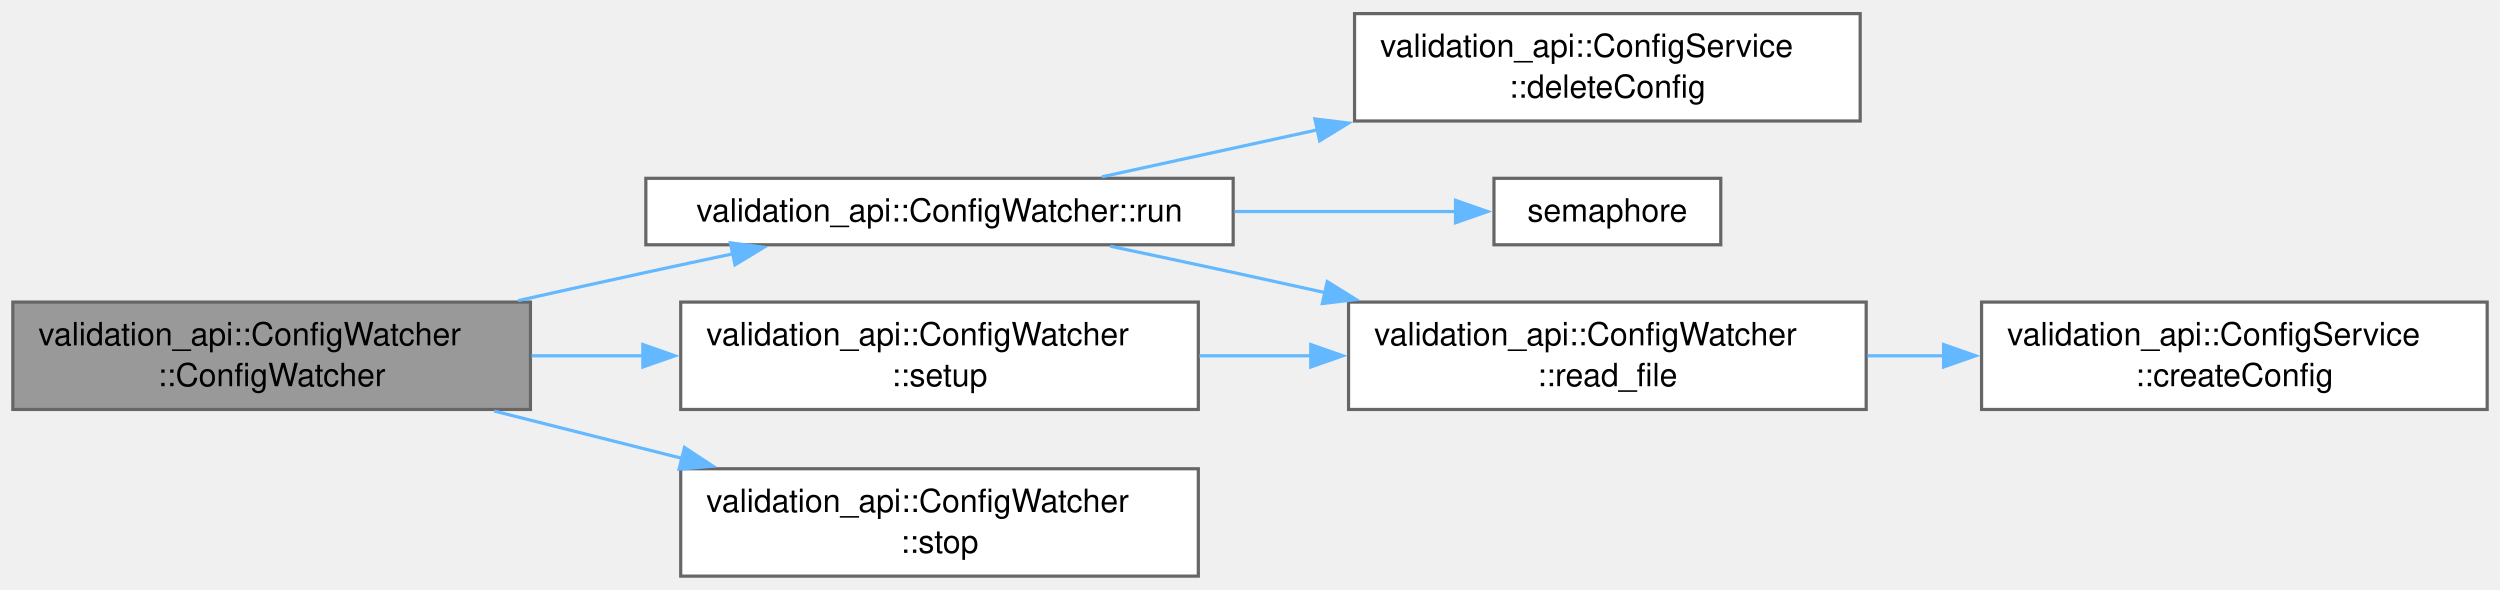
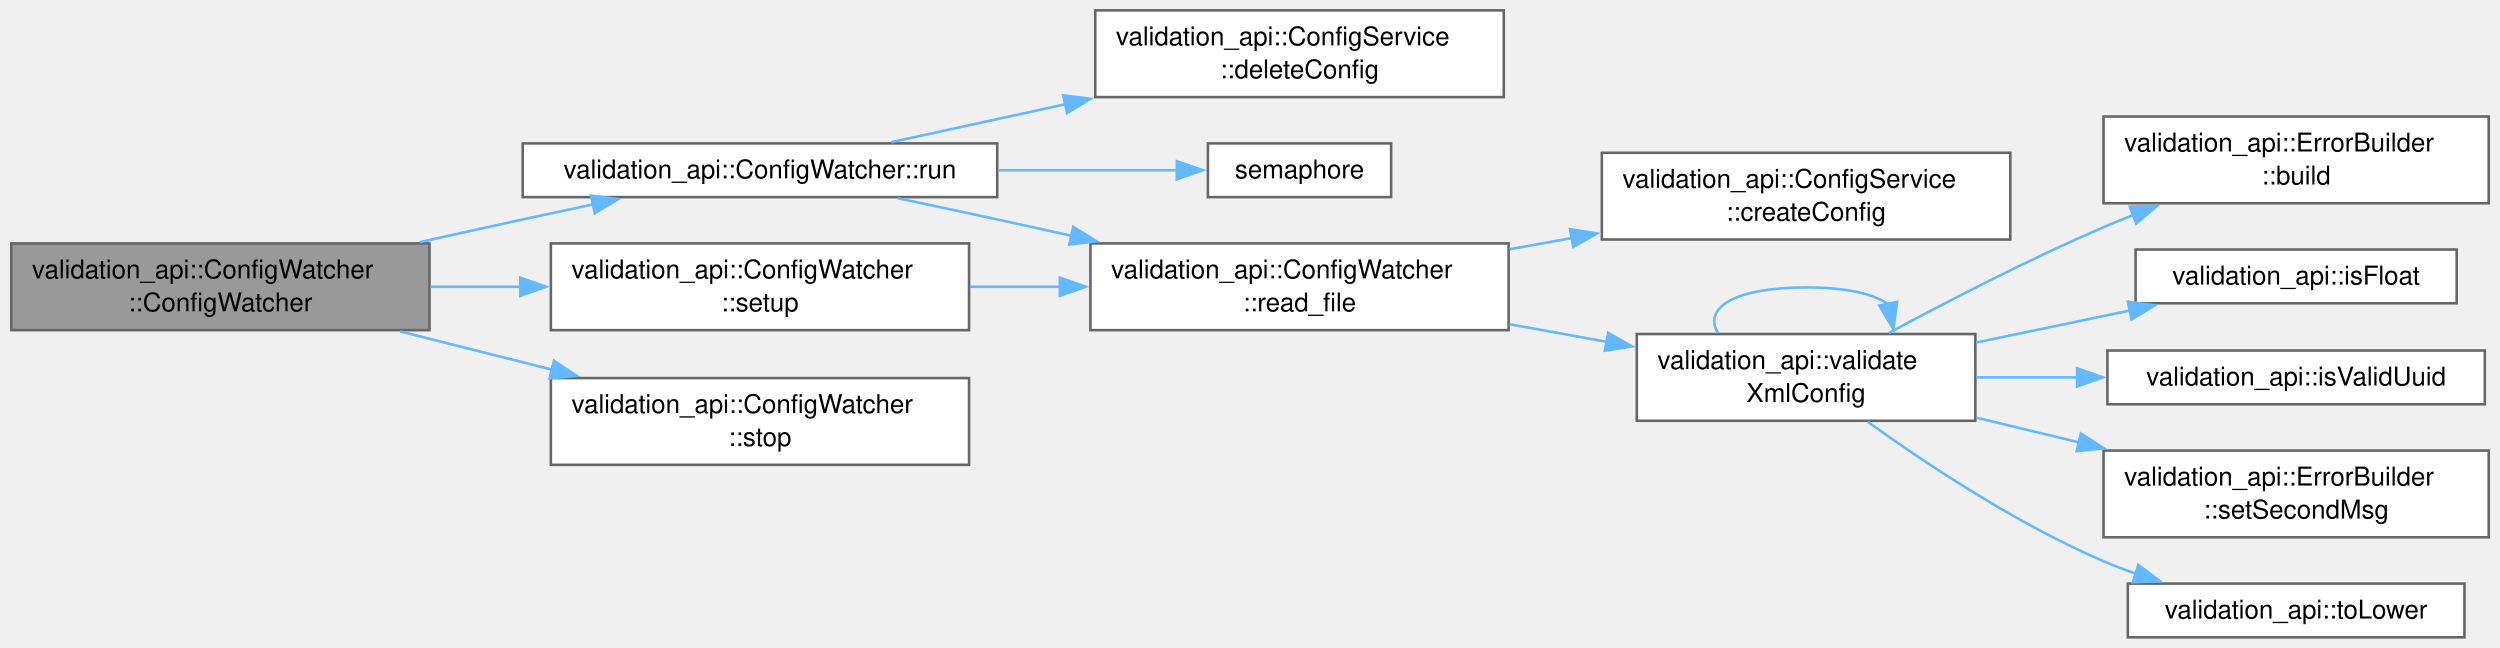
- <svg xmlns="http://www.w3.org/2000/svg" xmlns:xlink="http://www.w3.org/1999/xlink" width="780pt" height="184pt" viewBox="0.00 0.00 780.00 183.50">
-   <g id="graph0" class="graph" transform="scale(1 1) rotate(0) translate(4 179.5)">
+ <svg xmlns="http://www.w3.org/2000/svg" xmlns:xlink="http://www.w3.org/1999/xlink" width="965pt" height="250pt" viewBox="0.00 0.00 964.75 250.12">
+   <g id="graph0" class="graph" transform="scale(1 1) rotate(0) translate(4 246.12)">
    <g id="Node000001" class="node">
      <g id="a_Node000001">
        <a xlink:title="Construct a new validation api::ConfigWatcher::ConfigWatcher object.">
-           <polygon fill="#999999" stroke="#666666" points="161.5,-85.5 0,-85.5 0,-52 161.5,-52 161.5,-85.5" />
-           <text text-anchor="start" x="8" y="-72" font-family="Helvetica,sans-Serif" font-size="10.00">validation_api::ConfigWatcher</text>
-           <text text-anchor="middle" x="80.75" y="-59.25" font-family="Helvetica,sans-Serif" font-size="10.00">::ConfigWatcher</text>
+           <polygon fill="#999999" stroke="#666666" points="161.5,-152.12 0,-152.12 0,-118.62 161.5,-118.62 161.5,-152.12" />
+           <text text-anchor="start" x="8" y="-138.62" font-family="Helvetica,sans-Serif" font-size="10.00">validation_api::ConfigWatcher</text>
+           <text text-anchor="middle" x="80.75" y="-125.88" font-family="Helvetica,sans-Serif" font-size="10.00">::ConfigWatcher</text>
        </a>
      </g>
    </g>
    <g id="Node000002" class="node">
      <g id="a_Node000002">
        <a xlink:href="classvalidation__api_1_1ConfigWatcher.html#a13e118f62a6b13b780f44e12d5afed78" target="_top" xlink:title="Start ConfigWatcher.">
-           <polygon fill="white" stroke="#666666" points="380.75,-124.12 197.5,-124.12 197.5,-103.38 380.75,-103.38 380.75,-124.12" />
-           <text text-anchor="middle" x="289.12" y="-110.62" font-family="Helvetica,sans-Serif" font-size="10.00">validation_api::ConfigWatcher::run</text>
+           <polygon fill="white" stroke="#666666" points="380.75,-190.75 197.5,-190.75 197.5,-170 380.75,-170 380.75,-190.75" />
+           <text text-anchor="middle" x="289.12" y="-177.25" font-family="Helvetica,sans-Serif" font-size="10.00">validation_api::ConfigWatcher::run</text>
        </a>
      </g>
    </g>
    <g id="edge1_Node000001_Node000002" class="edge">
      <g id="a_edge1_Node000001_Node000002">
        <a xlink:title=" ">
-           <path fill="none" stroke="#63b8ff" d="M157.68,-85.97C170.94,-88.93 184.62,-91.95 197.5,-94.75 206.32,-96.67 215.64,-98.66 224.8,-100.59" />
-           <polygon fill="#63b8ff" stroke="#63b8ff" points="223.87,-103.98 234.38,-102.61 225.32,-97.13 223.87,-103.98" />
-         </a>
-       </g>
-     </g>
-     <g id="Node000007" class="node">
-       <g id="a_Node000007">
+           <path fill="none" stroke="#63b8ff" d="M157.68,-152.59C170.94,-155.55 184.62,-158.58 197.5,-161.38 206.32,-163.29 215.64,-165.28 224.8,-167.22" />
+           <polygon fill="#63b8ff" stroke="#63b8ff" points="223.87,-170.6 234.38,-169.24 225.32,-163.75 223.87,-170.6" />
+         </a>
+       </g>
+     </g>
+     <g id="Node000013" class="node">
+       <g id="a_Node000013">
        <a xlink:href="classvalidation__api_1_1ConfigWatcher.html#a6f8a66478001a8a0515344aac1fd0395" target="_top" xlink:title="Setup the ConfigWatcher.">
-           <polygon fill="white" stroke="#666666" points="369.88,-85.5 208.38,-85.5 208.38,-52 369.88,-52 369.88,-85.5" />
-           <text text-anchor="start" x="216.38" y="-72" font-family="Helvetica,sans-Serif" font-size="10.00">validation_api::ConfigWatcher</text>
-           <text text-anchor="middle" x="289.12" y="-59.25" font-family="Helvetica,sans-Serif" font-size="10.00">::setup</text>
-         </a>
-       </g>
-     </g>
-     <g id="edge6_Node000001_Node000007" class="edge">
-       <g id="a_edge6_Node000001_Node000007">
-         <a xlink:title=" ">
-           <path fill="none" stroke="#63b8ff" d="M161.84,-68.75C173.22,-68.75 185,-68.75 196.59,-68.75" />
-           <polygon fill="#63b8ff" stroke="#63b8ff" points="196.57,-72.25 206.57,-68.75 196.57,-65.25 196.57,-72.25" />
-         </a>
-       </g>
-     </g>
-     <g id="Node000008" class="node">
-       <g id="a_Node000008">
+           <polygon fill="white" stroke="#666666" points="369.88,-152.12 208.38,-152.12 208.38,-118.62 369.88,-118.62 369.88,-152.12" />
+           <text text-anchor="start" x="216.38" y="-138.62" font-family="Helvetica,sans-Serif" font-size="10.00">validation_api::ConfigWatcher</text>
+           <text text-anchor="middle" x="289.12" y="-125.88" font-family="Helvetica,sans-Serif" font-size="10.00">::setup</text>
+         </a>
+       </g>
+     </g>
+     <g id="edge13_Node000001_Node000013" class="edge">
+       <g id="a_edge13_Node000001_Node000013">
+         <a xlink:title=" ">
+           <path fill="none" stroke="#63b8ff" d="M161.84,-135.38C173.22,-135.38 185,-135.38 196.59,-135.38" />
+           <polygon fill="#63b8ff" stroke="#63b8ff" points="196.57,-138.88 206.57,-135.38 196.57,-131.88 196.57,-138.88" />
+         </a>
+       </g>
+     </g>
+     <g id="Node000014" class="node">
+       <g id="a_Node000014">
        <a xlink:href="classvalidation__api_1_1ConfigWatcher.html#ac67b7bc5802f99796c903d2fdac92648" target="_top" xlink:title="Stop the ConfigWatcher.">
-           <polygon fill="white" stroke="#666666" points="369.88,-33.5 208.38,-33.5 208.38,0 369.88,0 369.88,-33.5" />
-           <text text-anchor="start" x="216.38" y="-20" font-family="Helvetica,sans-Serif" font-size="10.00">validation_api::ConfigWatcher</text>
-           <text text-anchor="middle" x="289.12" y="-7.25" font-family="Helvetica,sans-Serif" font-size="10.00">::stop</text>
-         </a>
-       </g>
-     </g>
-     <g id="edge8_Node000001_Node000008" class="edge">
-       <g id="a_edge8_Node000001_Node000008">
-         <a xlink:title=" ">
-           <path fill="none" stroke="#63b8ff" d="M150.18,-51.51C169,-46.76 189.57,-41.58 208.94,-36.7" />
-           <polygon fill="#63b8ff" stroke="#63b8ff" points="209.57,-40.15 218.41,-34.32 207.86,-33.37 209.57,-40.15" />
+           <polygon fill="white" stroke="#666666" points="369.88,-100.12 208.38,-100.12 208.38,-66.62 369.88,-66.62 369.88,-100.12" />
+           <text text-anchor="start" x="216.38" y="-86.62" font-family="Helvetica,sans-Serif" font-size="10.00">validation_api::ConfigWatcher</text>
+           <text text-anchor="middle" x="289.12" y="-73.88" font-family="Helvetica,sans-Serif" font-size="10.00">::stop</text>
+         </a>
+       </g>
+     </g>
+     <g id="edge15_Node000001_Node000014" class="edge">
+       <g id="a_edge15_Node000001_Node000014">
+         <a xlink:title=" ">
+           <path fill="none" stroke="#63b8ff" d="M150.18,-118.13C169,-113.39 189.57,-108.21 208.94,-103.33" />
+           <polygon fill="#63b8ff" stroke="#63b8ff" points="209.57,-106.78 218.41,-100.94 207.86,-99.99 209.57,-106.78" />
        </a>
      </g>
    </g>
    <g id="Node000003" class="node">
      <g id="a_Node000003">
        <a xlink:href="classvalidation__api_1_1ConfigService.html#a72b9695e86a85502ea559e009a878e4c" target="_top" xlink:title="getConfigs method">
-           <polygon fill="white" stroke="#666666" points="576.38,-175.5 418.62,-175.5 418.62,-142 576.38,-142 576.38,-175.5" />
-           <text text-anchor="start" x="426.62" y="-162" font-family="Helvetica,sans-Serif" font-size="10.00">validation_api::ConfigService</text>
-           <text text-anchor="middle" x="497.5" y="-149.25" font-family="Helvetica,sans-Serif" font-size="10.00">::deleteConfig</text>
+           <polygon fill="white" stroke="#666666" points="576.38,-242.12 418.62,-242.12 418.62,-208.62 576.38,-208.62 576.38,-242.12" />
+           <text text-anchor="start" x="426.62" y="-228.62" font-family="Helvetica,sans-Serif" font-size="10.00">validation_api::ConfigService</text>
+           <text text-anchor="middle" x="497.5" y="-215.88" font-family="Helvetica,sans-Serif" font-size="10.00">::deleteConfig</text>
        </a>
      </g>
    </g>
    <g id="edge2_Node000002_Node000003" class="edge">
      <g id="a_edge2_Node000002_Node000003">
        <a xlink:title=" ">
-           <path fill="none" stroke="#63b8ff" d="M339.82,-124.59C360.01,-128.99 383.98,-134.22 407.02,-139.24" />
-           <polygon fill="#63b8ff" stroke="#63b8ff" points="406.24,-142.65 416.76,-141.36 407.73,-135.81 406.24,-142.65" />
+           <path fill="none" stroke="#63b8ff" d="M339.82,-191.21C360.01,-195.61 383.98,-200.84 407.02,-205.86" />
+           <polygon fill="#63b8ff" stroke="#63b8ff" points="406.24,-209.28 416.76,-207.99 407.73,-202.44 406.24,-209.28" />
        </a>
      </g>
    </g>
    <g id="Node000004" class="node">
      <g id="a_Node000004">
        <a xlink:href="classvalidation__api_1_1ConfigWatcher.html#a78820bcf2ebf9135785e207aae042e72" target="_top" xlink:title="Reads a file.">
-           <polygon fill="white" stroke="#666666" points="578.25,-85.5 416.75,-85.5 416.75,-52 578.25,-52 578.25,-85.5" />
-           <text text-anchor="start" x="424.75" y="-72" font-family="Helvetica,sans-Serif" font-size="10.00">validation_api::ConfigWatcher</text>
-           <text text-anchor="middle" x="497.5" y="-59.25" font-family="Helvetica,sans-Serif" font-size="10.00">::read_file</text>
+           <polygon fill="white" stroke="#666666" points="578.25,-152.12 416.75,-152.12 416.75,-118.62 578.25,-118.62 578.25,-152.12" />
+           <text text-anchor="start" x="424.75" y="-138.62" font-family="Helvetica,sans-Serif" font-size="10.00">validation_api::ConfigWatcher</text>
+           <text text-anchor="middle" x="497.5" y="-125.88" font-family="Helvetica,sans-Serif" font-size="10.00">::read_file</text>
        </a>
      </g>
    </g>
    <g id="edge3_Node000002_Node000004" class="edge">
      <g id="a_edge3_Node000002_Node000004">
        <a xlink:title=" ">
-           <path fill="none" stroke="#63b8ff" d="M342.39,-102.93C354.96,-100.29 368.34,-97.44 380.75,-94.75 390.11,-92.72 399.89,-90.57 409.62,-88.41" />
-           <polygon fill="#63b8ff" stroke="#63b8ff" points="410.1,-91.89 419.1,-86.3 408.57,-85.05 410.1,-91.89" />
-         </a>
-       </g>
-     </g>
-     <g id="Node000006" class="node">
-       <g id="a_Node000006">
+           <path fill="none" stroke="#63b8ff" d="M342.39,-169.55C354.96,-166.91 368.34,-164.07 380.75,-161.38 390.11,-159.34 399.89,-157.19 409.62,-155.03" />
+           <polygon fill="#63b8ff" stroke="#63b8ff" points="410.1,-158.51 419.1,-152.92 408.57,-151.68 410.1,-158.51" />
+         </a>
+       </g>
+     </g>
+     <g id="Node000012" class="node">
+       <g id="a_Node000012">
        <a xlink:href="ConfigWatcher_8cpp.html#af492780bc7786abac56fa242d4fc3045" target="_top" xlink:title=" ">
-           <polygon fill="white" stroke="#666666" points="532.88,-124.12 462.12,-124.12 462.12,-103.38 532.88,-103.38 532.88,-124.12" />
-           <text text-anchor="middle" x="497.5" y="-110.62" font-family="Helvetica,sans-Serif" font-size="10.00">semaphore</text>
-         </a>
-       </g>
-     </g>
-     <g id="edge5_Node000002_Node000006" class="edge">
-       <g id="a_edge5_Node000002_Node000006">
-         <a xlink:title=" ">
-           <path fill="none" stroke="#63b8ff" d="M381.24,-113.75C405.07,-113.75 429.77,-113.75 450.17,-113.75" />
-           <polygon fill="#63b8ff" stroke="#63b8ff" points="450.12,-117.25 460.12,-113.75 450.12,-110.25 450.12,-117.25" />
+           <polygon fill="white" stroke="#666666" points="532.88,-190.75 462.12,-190.75 462.12,-170 532.88,-170 532.88,-190.75" />
+           <text text-anchor="middle" x="497.5" y="-177.25" font-family="Helvetica,sans-Serif" font-size="10.00">semaphore</text>
+         </a>
+       </g>
+     </g>
+     <g id="edge12_Node000002_Node000012" class="edge">
+       <g id="a_edge12_Node000002_Node000012">
+         <a xlink:title=" ">
+           <path fill="none" stroke="#63b8ff" d="M381.24,-180.38C405.07,-180.38 429.77,-180.38 450.17,-180.38" />
+           <polygon fill="#63b8ff" stroke="#63b8ff" points="450.12,-183.88 460.12,-180.38 450.12,-176.88 450.12,-183.88" />
        </a>
      </g>
    </g>
    <g id="Node000005" class="node">
      <g id="a_Node000005">
        <a xlink:href="classvalidation__api_1_1ConfigService.html#a8fee54d1f3f5eb92a17c3ecd72780f00" target="_top" xlink:title="getConfigs method">
-           <polygon fill="white" stroke="#666666" points="772,-85.5 614.25,-85.5 614.25,-52 772,-52 772,-85.5" />
-           <text text-anchor="start" x="622.25" y="-72" font-family="Helvetica,sans-Serif" font-size="10.00">validation_api::ConfigService</text>
-           <text text-anchor="middle" x="693.12" y="-59.25" font-family="Helvetica,sans-Serif" font-size="10.00">::createConfig</text>
+           <polygon fill="white" stroke="#666666" points="772,-187.12 614.25,-187.12 614.25,-153.62 772,-153.62 772,-187.12" />
+           <text text-anchor="start" x="622.25" y="-173.62" font-family="Helvetica,sans-Serif" font-size="10.00">validation_api::ConfigService</text>
+           <text text-anchor="middle" x="693.12" y="-160.88" font-family="Helvetica,sans-Serif" font-size="10.00">::createConfig</text>
        </a>
      </g>
    </g>
    <g id="edge4_Node000004_Node000005" class="edge">
      <g id="a_edge4_Node000004_Node000005">
        <a xlink:title=" ">
-           <path fill="none" stroke="#63b8ff" d="M578.65,-68.75C586.57,-68.75 594.65,-68.75 602.65,-68.75" />
-           <polygon fill="#63b8ff" stroke="#63b8ff" points="602.39,-72.25 612.39,-68.75 602.39,-65.25 602.39,-72.25" />
-         </a>
-       </g>
-     </g>
-     <g id="edge7_Node000007_Node000004" class="edge">
-       <g id="a_edge7_Node000007_Node000004">
-         <a xlink:title=" ">
-           <path fill="none" stroke="#63b8ff" d="M370.21,-68.75C381.6,-68.75 393.38,-68.75 404.96,-68.75" />
-           <polygon fill="#63b8ff" stroke="#63b8ff" points="404.95,-72.25 414.95,-68.75 404.95,-65.25 404.95,-72.25" />
+           <path fill="none" stroke="#63b8ff" d="M578.65,-149.86C586.57,-151.3 594.65,-152.75 602.65,-154.2" />
+           <polygon fill="#63b8ff" stroke="#63b8ff" points="601.95,-157.63 612.41,-155.97 603.19,-150.74 601.95,-157.63" />
+         </a>
+       </g>
+     </g>
+     <g id="Node000006" class="node">
+       <g id="a_Node000006">
+         <a xlink:href="namespacevalidation__api.html#aa82c6b3a43b6e6b59b529c22944cadca" target="_top" xlink:title="Ensures valid Xml configuration.">
+           <polygon fill="white" stroke="#666666" points="758.5,-117.12 627.75,-117.12 627.75,-83.62 758.5,-83.62 758.5,-117.12" />
+           <text text-anchor="start" x="635.75" y="-103.62" font-family="Helvetica,sans-Serif" font-size="10.00">validation_api::validate</text>
+           <text text-anchor="middle" x="693.12" y="-90.88" font-family="Helvetica,sans-Serif" font-size="10.00">XmlConfig</text>
+         </a>
+       </g>
+     </g>
+     <g id="edge5_Node000004_Node000006" class="edge">
+       <g id="a_edge5_Node000004_Node000006">
+         <a xlink:title=" ">
+           <path fill="none" stroke="#63b8ff" d="M578.65,-120.89C591.08,-118.64 603.88,-116.33 616.21,-114.1" />
+           <polygon fill="#63b8ff" stroke="#63b8ff" points="616.67,-117.57 625.89,-112.35 615.42,-110.68 616.67,-117.57" />
+         </a>
+       </g>
+     </g>
+     <g id="edge11_Node000006_Node000006" class="edge">
+       <g id="a_edge11_Node000006_Node000006">
+         <a xlink:title=" ">
+           <path fill="none" stroke="#63b8ff" d="M659.1,-117.54C653.32,-126.74 664.66,-135.12 693.12,-135.12 709.13,-135.12 719.73,-132.47 724.9,-128.51" />
+           <polygon fill="#63b8ff" stroke="#63b8ff" points="728.27,-129.52 726.84,-119.02 721.41,-128.12 728.27,-129.52" />
+         </a>
+       </g>
+     </g>
+     <g id="Node000007" class="node">
+       <g id="a_Node000007">
+         <a xlink:href="classvalidation__api_1_1ErrorBuilder.html#a84327bbfe6c61e7be6966acc41ba6087" target="_top" xlink:title=" ">
+           <polygon fill="white" stroke="#666666" points="956.75,-201.12 808,-201.12 808,-167.62 956.75,-167.62 956.75,-201.12" />
+           <text text-anchor="start" x="816" y="-187.62" font-family="Helvetica,sans-Serif" font-size="10.00">validation_api::ErrorBuilder</text>
+           <text text-anchor="middle" x="882.38" y="-174.88" font-family="Helvetica,sans-Serif" font-size="10.00">::build</text>
+         </a>
+       </g>
+     </g>
+     <g id="edge6_Node000006_Node000007" class="edge">
+       <g id="a_edge6_Node000006_Node000007">
+         <a xlink:title=" ">
+           <path fill="none" stroke="#63b8ff" d="M725.02,-117.5C747.63,-129.68 779.26,-146.03 808,-158.38 811.76,-159.99 815.66,-161.59 819.61,-163.15" />
+           <polygon fill="#63b8ff" stroke="#63b8ff" points="818.12,-166.33 828.71,-166.64 820.63,-159.79 818.12,-166.33" />
+         </a>
+       </g>
+     </g>
+     <g id="Node000008" class="node">
+       <g id="a_Node000008">
+         <a xlink:href="namespacevalidation__api.html#ac497c1198e4e7f0fe71ffbdb3e6beeaa" target="_top" xlink:title="Convert string to float.">
+           <polygon fill="white" stroke="#666666" points="944.38,-149.75 820.38,-149.75 820.38,-129 944.38,-129 944.38,-149.75" />
+           <text text-anchor="middle" x="882.38" y="-136.25" font-family="Helvetica,sans-Serif" font-size="10.00">validation_api::isFloat</text>
+         </a>
+       </g>
+     </g>
+     <g id="edge7_Node000006_Node000008" class="edge">
+       <g id="a_edge7_Node000006_Node000008">
+         <a xlink:title=" ">
+           <path fill="none" stroke="#63b8ff" d="M758.83,-113.85C778.09,-117.86 799.17,-122.25 818.32,-126.24" />
+           <polygon fill="#63b8ff" stroke="#63b8ff" points="817.37,-129.62 827.87,-128.23 818.8,-122.77 817.37,-129.62" />
+         </a>
+       </g>
+     </g>
+     <g id="Node000009" class="node">
+       <g id="a_Node000009">
+         <a xlink:href="namespacevalidation__api.html#ac19e25b4d8364b0f52152440dd5ecbda" target="_top" xlink:title=" ">
+           <polygon fill="white" stroke="#666666" points="955.25,-110.75 809.5,-110.75 809.5,-90 955.25,-90 955.25,-110.75" />
+           <text text-anchor="middle" x="882.38" y="-97.25" font-family="Helvetica,sans-Serif" font-size="10.00">validation_api::isValidUuid</text>
+         </a>
+       </g>
+     </g>
+     <g id="edge8_Node000006_Node000009" class="edge">
+       <g id="a_edge8_Node000006_Node000009">
+         <a xlink:title=" ">
+           <path fill="none" stroke="#63b8ff" d="M758.83,-100.38C771.42,-100.38 784.78,-100.38 797.88,-100.38" />
+           <polygon fill="#63b8ff" stroke="#63b8ff" points="797.78,-103.88 807.78,-100.38 797.78,-96.88 797.78,-103.88" />
+         </a>
+       </g>
+     </g>
+     <g id="Node000010" class="node">
+       <g id="a_Node000010">
+         <a xlink:href="classvalidation__api_1_1ErrorBuilder.html#a014e70c2f2b4a2ee879c363b4a2174f2" target="_top" xlink:title=" ">
+           <polygon fill="white" stroke="#666666" points="956.75,-72.12 808,-72.12 808,-38.62 956.75,-38.62 956.75,-72.12" />
+           <text text-anchor="start" x="816" y="-58.62" font-family="Helvetica,sans-Serif" font-size="10.00">validation_api::ErrorBuilder</text>
+           <text text-anchor="middle" x="882.38" y="-45.88" font-family="Helvetica,sans-Serif" font-size="10.00">::setSecondMsg</text>
+         </a>
+       </g>
+     </g>
+     <g id="edge9_Node000006_Node000010" class="edge">
+       <g id="a_edge9_Node000006_Node000010">
+         <a xlink:title=" ">
+           <path fill="none" stroke="#63b8ff" d="M758.83,-84.83C771.63,-81.75 785.23,-78.48 798.54,-75.28" />
+           <polygon fill="#63b8ff" stroke="#63b8ff" points="799.24,-78.71 808.15,-72.97 797.61,-71.91 799.24,-78.71" />
+         </a>
+       </g>
+     </g>
+     <g id="Node000011" class="node">
+       <g id="a_Node000011">
+         <a xlink:href="namespacevalidation__api.html#a6dd56dcf7358b332bb906a2d27fddd0b" target="_top" xlink:title="Converts string to all lowercase.">
+           <polygon fill="white" stroke="#666666" points="947.38,-20.75 817.38,-20.75 817.38,0 947.38,0 947.38,-20.75" />
+           <text text-anchor="middle" x="882.38" y="-7.25" font-family="Helvetica,sans-Serif" font-size="10.00">validation_api::toLower</text>
+         </a>
+       </g>
+     </g>
+     <g id="edge10_Node000006_Node000011" class="edge">
+       <g id="a_edge10_Node000006_Node000011">
+         <a xlink:title=" ">
+           <path fill="none" stroke="#63b8ff" d="M716.96,-83.21C739.17,-67.24 774.39,-43.8 808,-29.38 812.03,-27.64 816.26,-26.04 820.57,-24.56" />
+           <polygon fill="#63b8ff" stroke="#63b8ff" points="821.44,-27.96 829.91,-21.6 819.32,-21.29 821.44,-27.96" />
+         </a>
+       </g>
+     </g>
+     <g id="edge14_Node000013_Node000004" class="edge">
+       <g id="a_edge14_Node000013_Node000004">
+         <a xlink:title=" ">
+           <path fill="none" stroke="#63b8ff" d="M370.21,-135.38C381.6,-135.38 393.38,-135.38 404.96,-135.38" />
+           <polygon fill="#63b8ff" stroke="#63b8ff" points="404.95,-138.88 414.95,-135.38 404.95,-131.88 404.95,-138.88" />
        </a>
      </g>
    </g>
  </g>
</svg>
